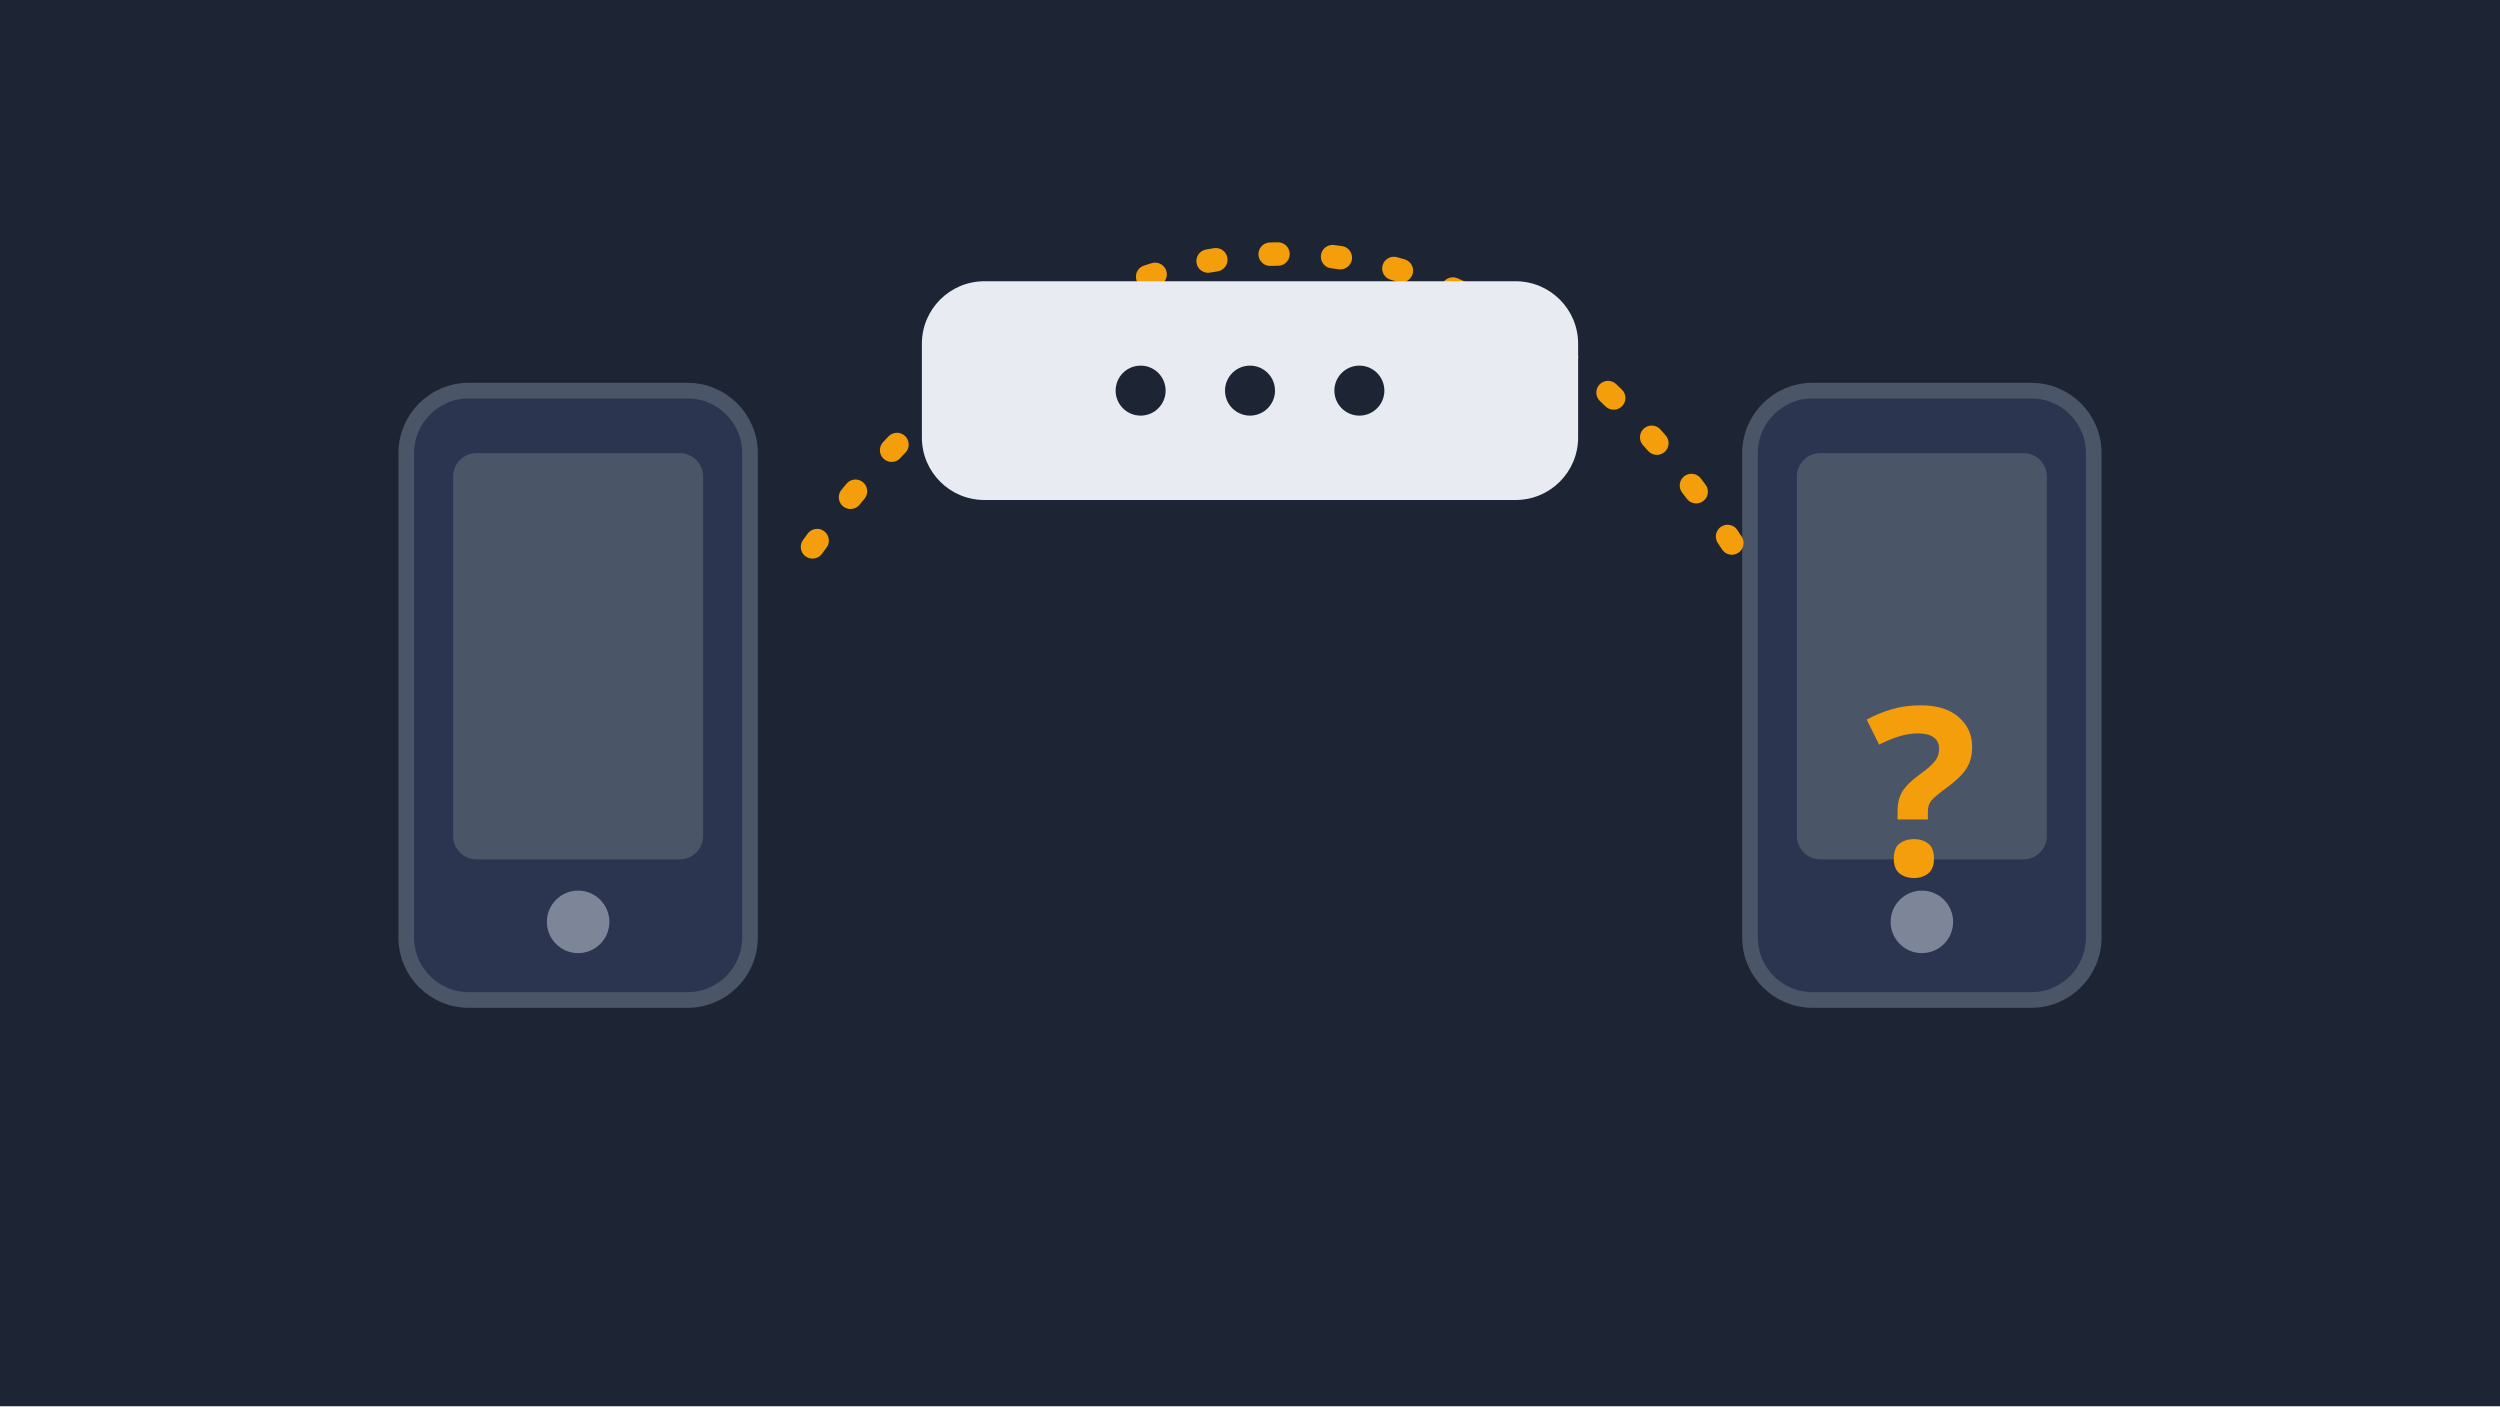
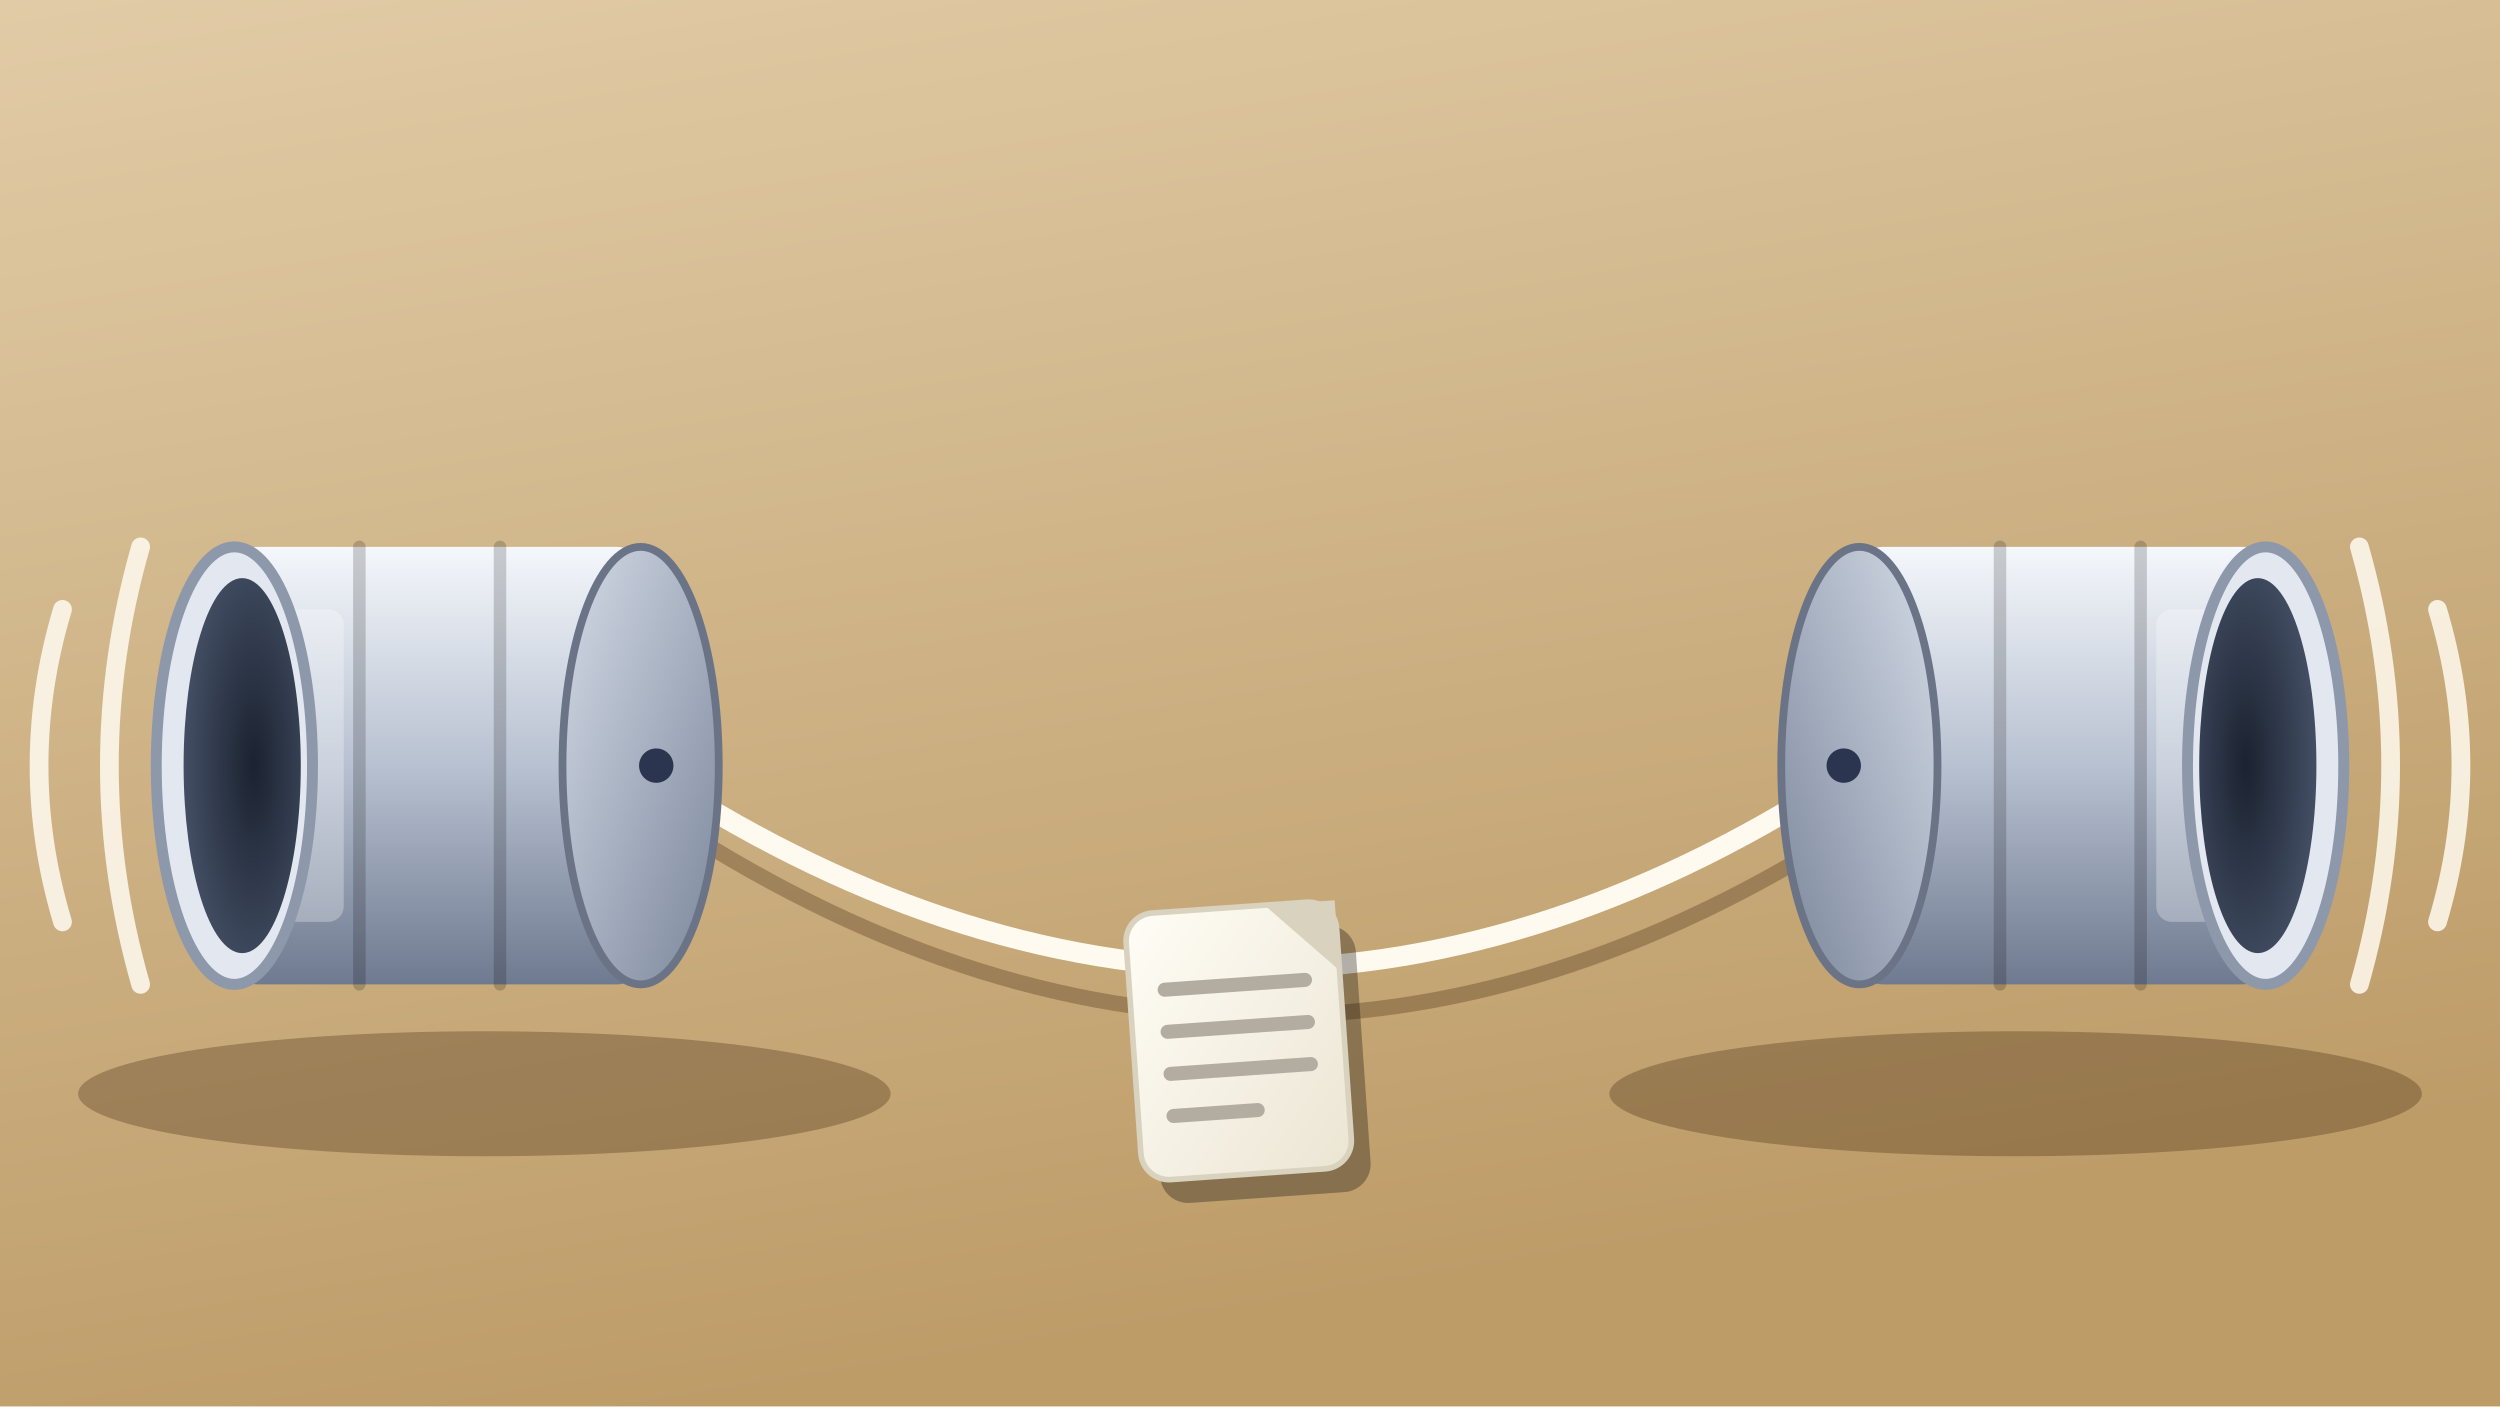
<svg xmlns="http://www.w3.org/2000/svg" width="320" height="180" viewBox="0 0 320 180">
-   <rect width="320" height="180" fill="#1d2433" />
-   <rect x="52" y="50" width="44" height="78" rx="8" fill="#2b3550" stroke="#4b5568" stroke-width="2" />
-   <rect x="58" y="58" width="32" height="52" rx="3" fill="#4b5568" />
-   <circle cx="74" cy="118" r="4" fill="#7c8698" />
-   <rect x="224" y="50" width="44" height="78" rx="8" fill="#2b3550" stroke="#4b5568" stroke-width="2" />
-   <rect x="230" y="58" width="32" height="52" rx="3" fill="#4b5568" />
-   <circle cx="246" cy="118" r="4" fill="#7c8698" />
-   <path d="M104 70C140 20 190 20 222 70" stroke="#f59e0b" stroke-width="3" fill="none" stroke-dasharray="1 7" stroke-linecap="round" />
-   <rect x="118" y="36" width="84" height="28" rx="8" fill="#e8ebf1" />
-   <g font-family="system-ui,sans-serif" font-weight="700" fill="#1d2433">
-     <circle cx="146" cy="50" r="3.2" />
-     <circle cx="160" cy="50" r="3.2" />
-     <circle cx="174" cy="50" r="3.2" />
+   <rect width="320" height="180" fill="#bd9c68" />
+   <defs>
+     <linearGradient id="telephone-kraft" x1="0" y1="0" x2="0.3" y2="1">
+       <stop offset="0" stop-color="#e1cba6" />
+       <stop offset="1" stop-color="#bd9c68" />
+     </linearGradient>
+     <linearGradient id="telephone-tin" x1="0" y1="0" x2="0" y2="1">
+       <stop offset="0" stop-color="#f4f7fb" />
+       <stop offset="0.5" stop-color="#b8c1d1" />
+       <stop offset="1" stop-color="#6f7a90" />
+     </linearGradient>
+     <linearGradient id="telephone-tin2" x1="0" y1="0" x2="1" y2="1">
+       <stop offset="0" stop-color="#d4dbe7" />
+       <stop offset="1" stop-color="#7b869b" />
+     </linearGradient>
+     <radialGradient id="telephone-hole" cx="0.6" cy="0.5" r="0.7" fx="0.6" fy="0.5">
+       <stop offset="0" stop-color="#1b2230" />
+       <stop offset="1" stop-color="#4a566d" />
+     </radialGradient>
+     <linearGradient id="telephone-paper" x1="0" y1="0" x2="1" y2="1">
+       <stop offset="0" stop-color="#fffdf6" />
+       <stop offset="1" stop-color="#ebe5d3" />
+     </linearGradient>
+   </defs>
+   <rect x="0" y="0" width="320" height="180" fill="url(#telephone-kraft)" />
+   <ellipse cx="62" cy="140" rx="52" ry="8" fill="rgba(60,36,10,0.3)" />
+   <ellipse cx="258" cy="140" rx="52" ry="8" fill="rgba(60,36,10,0.3)" />
+   <path d="M82 98Q160 150 238 98" fill="none" stroke="rgba(60,36,10,0.3)" stroke-width="2" transform="translate(2 6)" />
+   <path d="M82 98Q160 150 238 98" fill="none" stroke="#fffaf0" stroke-width="2.6" stroke-linecap="round" />
+   <g transform="translate(82 98)">
+     <rect x="-52" y="-28" width="52" height="56" rx="3" fill="url(#telephone-tin)" />
+     <path d="M-36 -28L-36 28" stroke="rgba(0,0,0,0.18)" stroke-width="1.6" stroke-linecap="round" fill="none" />
+     <path d="M-18 -28L-18 28" stroke="rgba(0,0,0,0.18)" stroke-width="1.6" stroke-linecap="round" fill="none" />
+     <rect x="-46" y="-20" width="8" height="40" rx="2" fill="rgba(255,255,255,0.28)" />
+     <ellipse cx="0" cy="0" rx="10" ry="28" fill="url(#telephone-tin2)" stroke="#6b7487" stroke-width="1" />
+     <circle cx="2" cy="0" r="2.2" fill="#2b3550" />
+     <ellipse cx="-52" cy="0" rx="10" ry="28" fill="#e3e8f0" stroke="#8e98ab" stroke-width="1.4" />
+     <ellipse cx="-51" cy="0" rx="7.5" ry="24" fill="url(#telephone-hole)" />
  </g>
-   <g font-family="system-ui,sans-serif" font-weight="800" font-size="30" fill="#f59e0b" text-anchor="middle">
-     <text x="246" y="112">?</text>
+   <g transform="translate(238 98)">
+     <g transform="scale(-1 1)">
+       <rect x="-52" y="-28" width="52" height="56" rx="3" fill="url(#telephone-tin)" />
+       <path d="M-36 -28L-36 28" stroke="rgba(0,0,0,0.18)" stroke-width="1.6" stroke-linecap="round" fill="none" />
+       <path d="M-18 -28L-18 28" stroke="rgba(0,0,0,0.18)" stroke-width="1.6" stroke-linecap="round" fill="none" />
+       <rect x="-46" y="-20" width="8" height="40" rx="2" fill="rgba(255,255,255,0.28)" />
+       <ellipse cx="0" cy="0" rx="10" ry="28" fill="url(#telephone-tin2)" stroke="#6b7487" stroke-width="1" />
+       <circle cx="2" cy="0" r="2.2" fill="#2b3550" />
+       <ellipse cx="-52" cy="0" rx="10" ry="28" fill="#e3e8f0" stroke="#8e98ab" stroke-width="1.4" />
+       <ellipse cx="-51" cy="0" rx="7.5" ry="24" fill="url(#telephone-hole)" />
+     </g>
+   </g>
+   <g transform="translate(160 118) rotate(-4)">
+     <g transform="translate(-16 -2) scale(0.9)">
+       <rect x="2.5" y="3.5" width="30" height="38" rx="4" fill="rgba(0,0,0,0.3)" />
+       <rect x="0" y="0" width="30" height="38" rx="4" fill="url(#telephone-paper)" stroke="#d9d2bf" stroke-width="0.8" />
+       <path d="M5 11L25 11" stroke="#b3aca0" stroke-width="2" stroke-linecap="round" fill="none" />
+       <path d="M5 17L25 17" stroke="#b3aca0" stroke-width="2" stroke-linecap="round" fill="none" />
+       <path d="M5 23L25 23" stroke="#b3aca0" stroke-width="2" stroke-linecap="round" fill="none" />
+       <path d="M5 29L17 29" stroke="#b3aca0" stroke-width="2" stroke-linecap="round" fill="none" />
+       <path d="M30 0L30 10L20 0Z" fill="#d9d2bf" />
+       <path d="M15 -1L15 -1" stroke="#f59e0b" stroke-width="0" stroke-linecap="round" fill="none" />
+     </g>
+   </g>
+   <g fill="none" stroke="#fffaf0" stroke-width="2.4" stroke-linecap="round" opacity="0.85">
+     <path d="M18 70Q10 98 18 126" />
+     <path d="M8 78Q2 98 8 118" />
+     <path d="M302 70Q310 98 302 126" />
+     <path d="M312 78Q318 98 312 118" />
  </g>
</svg>
